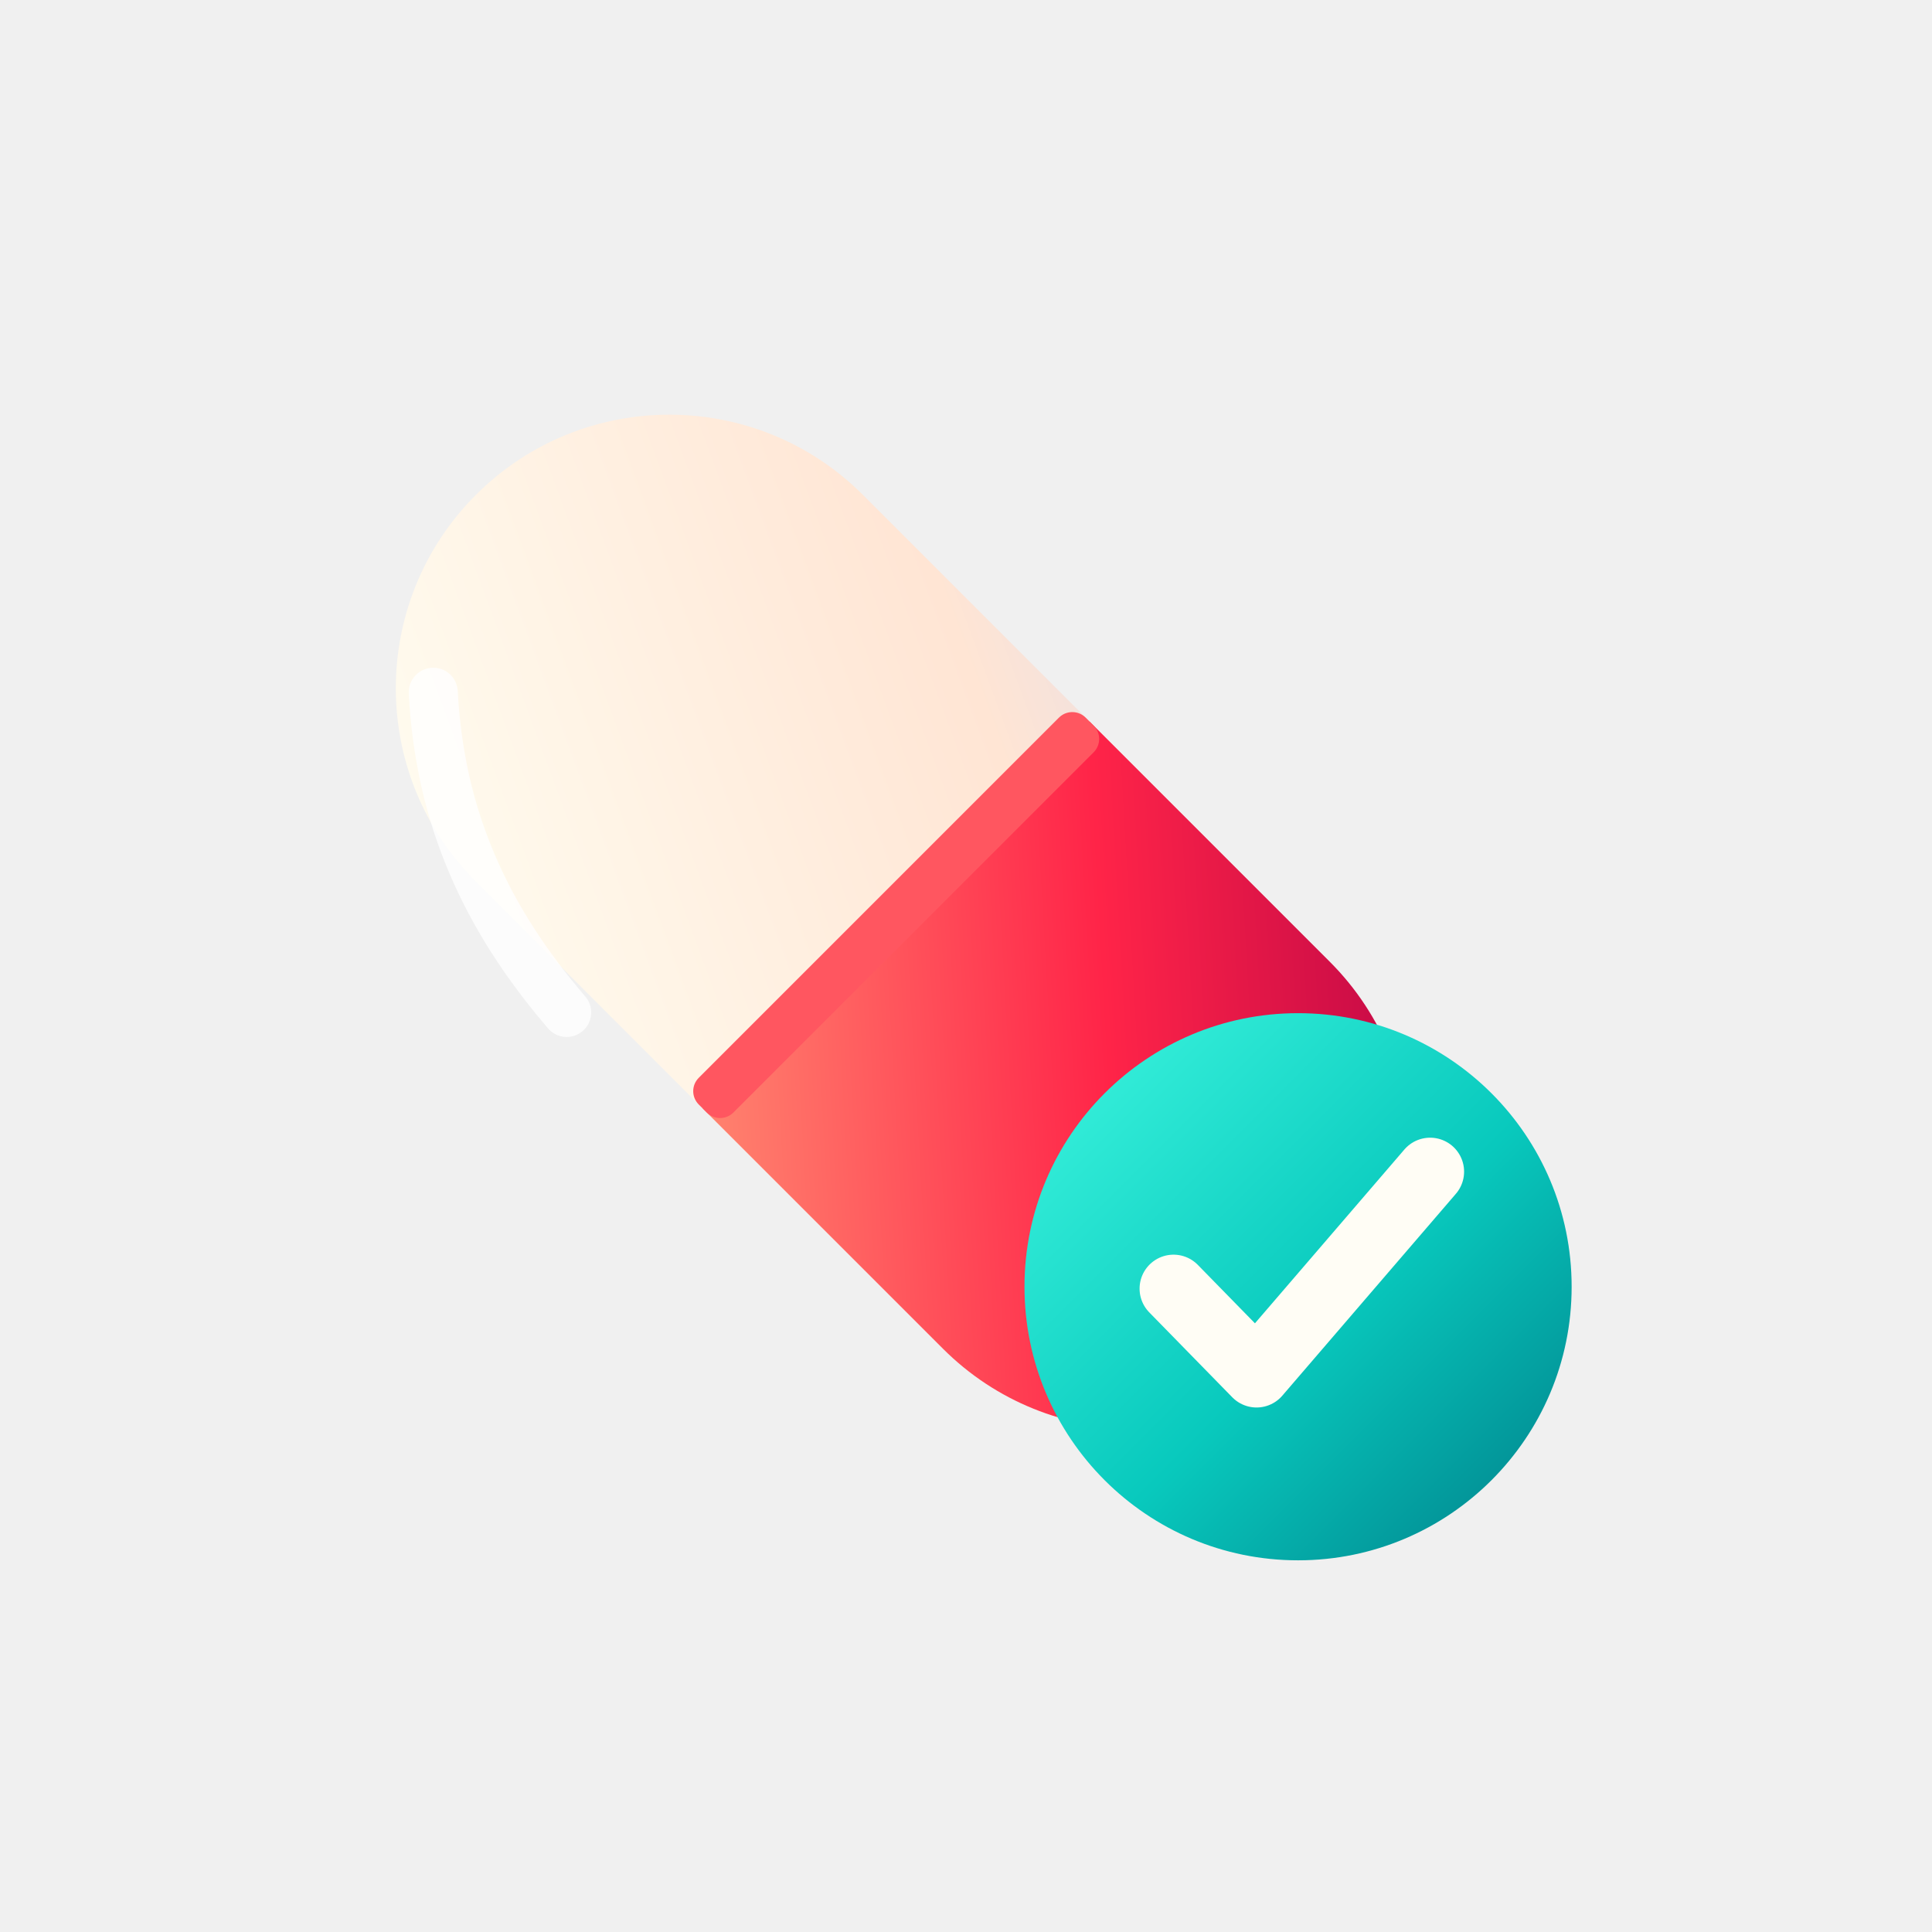
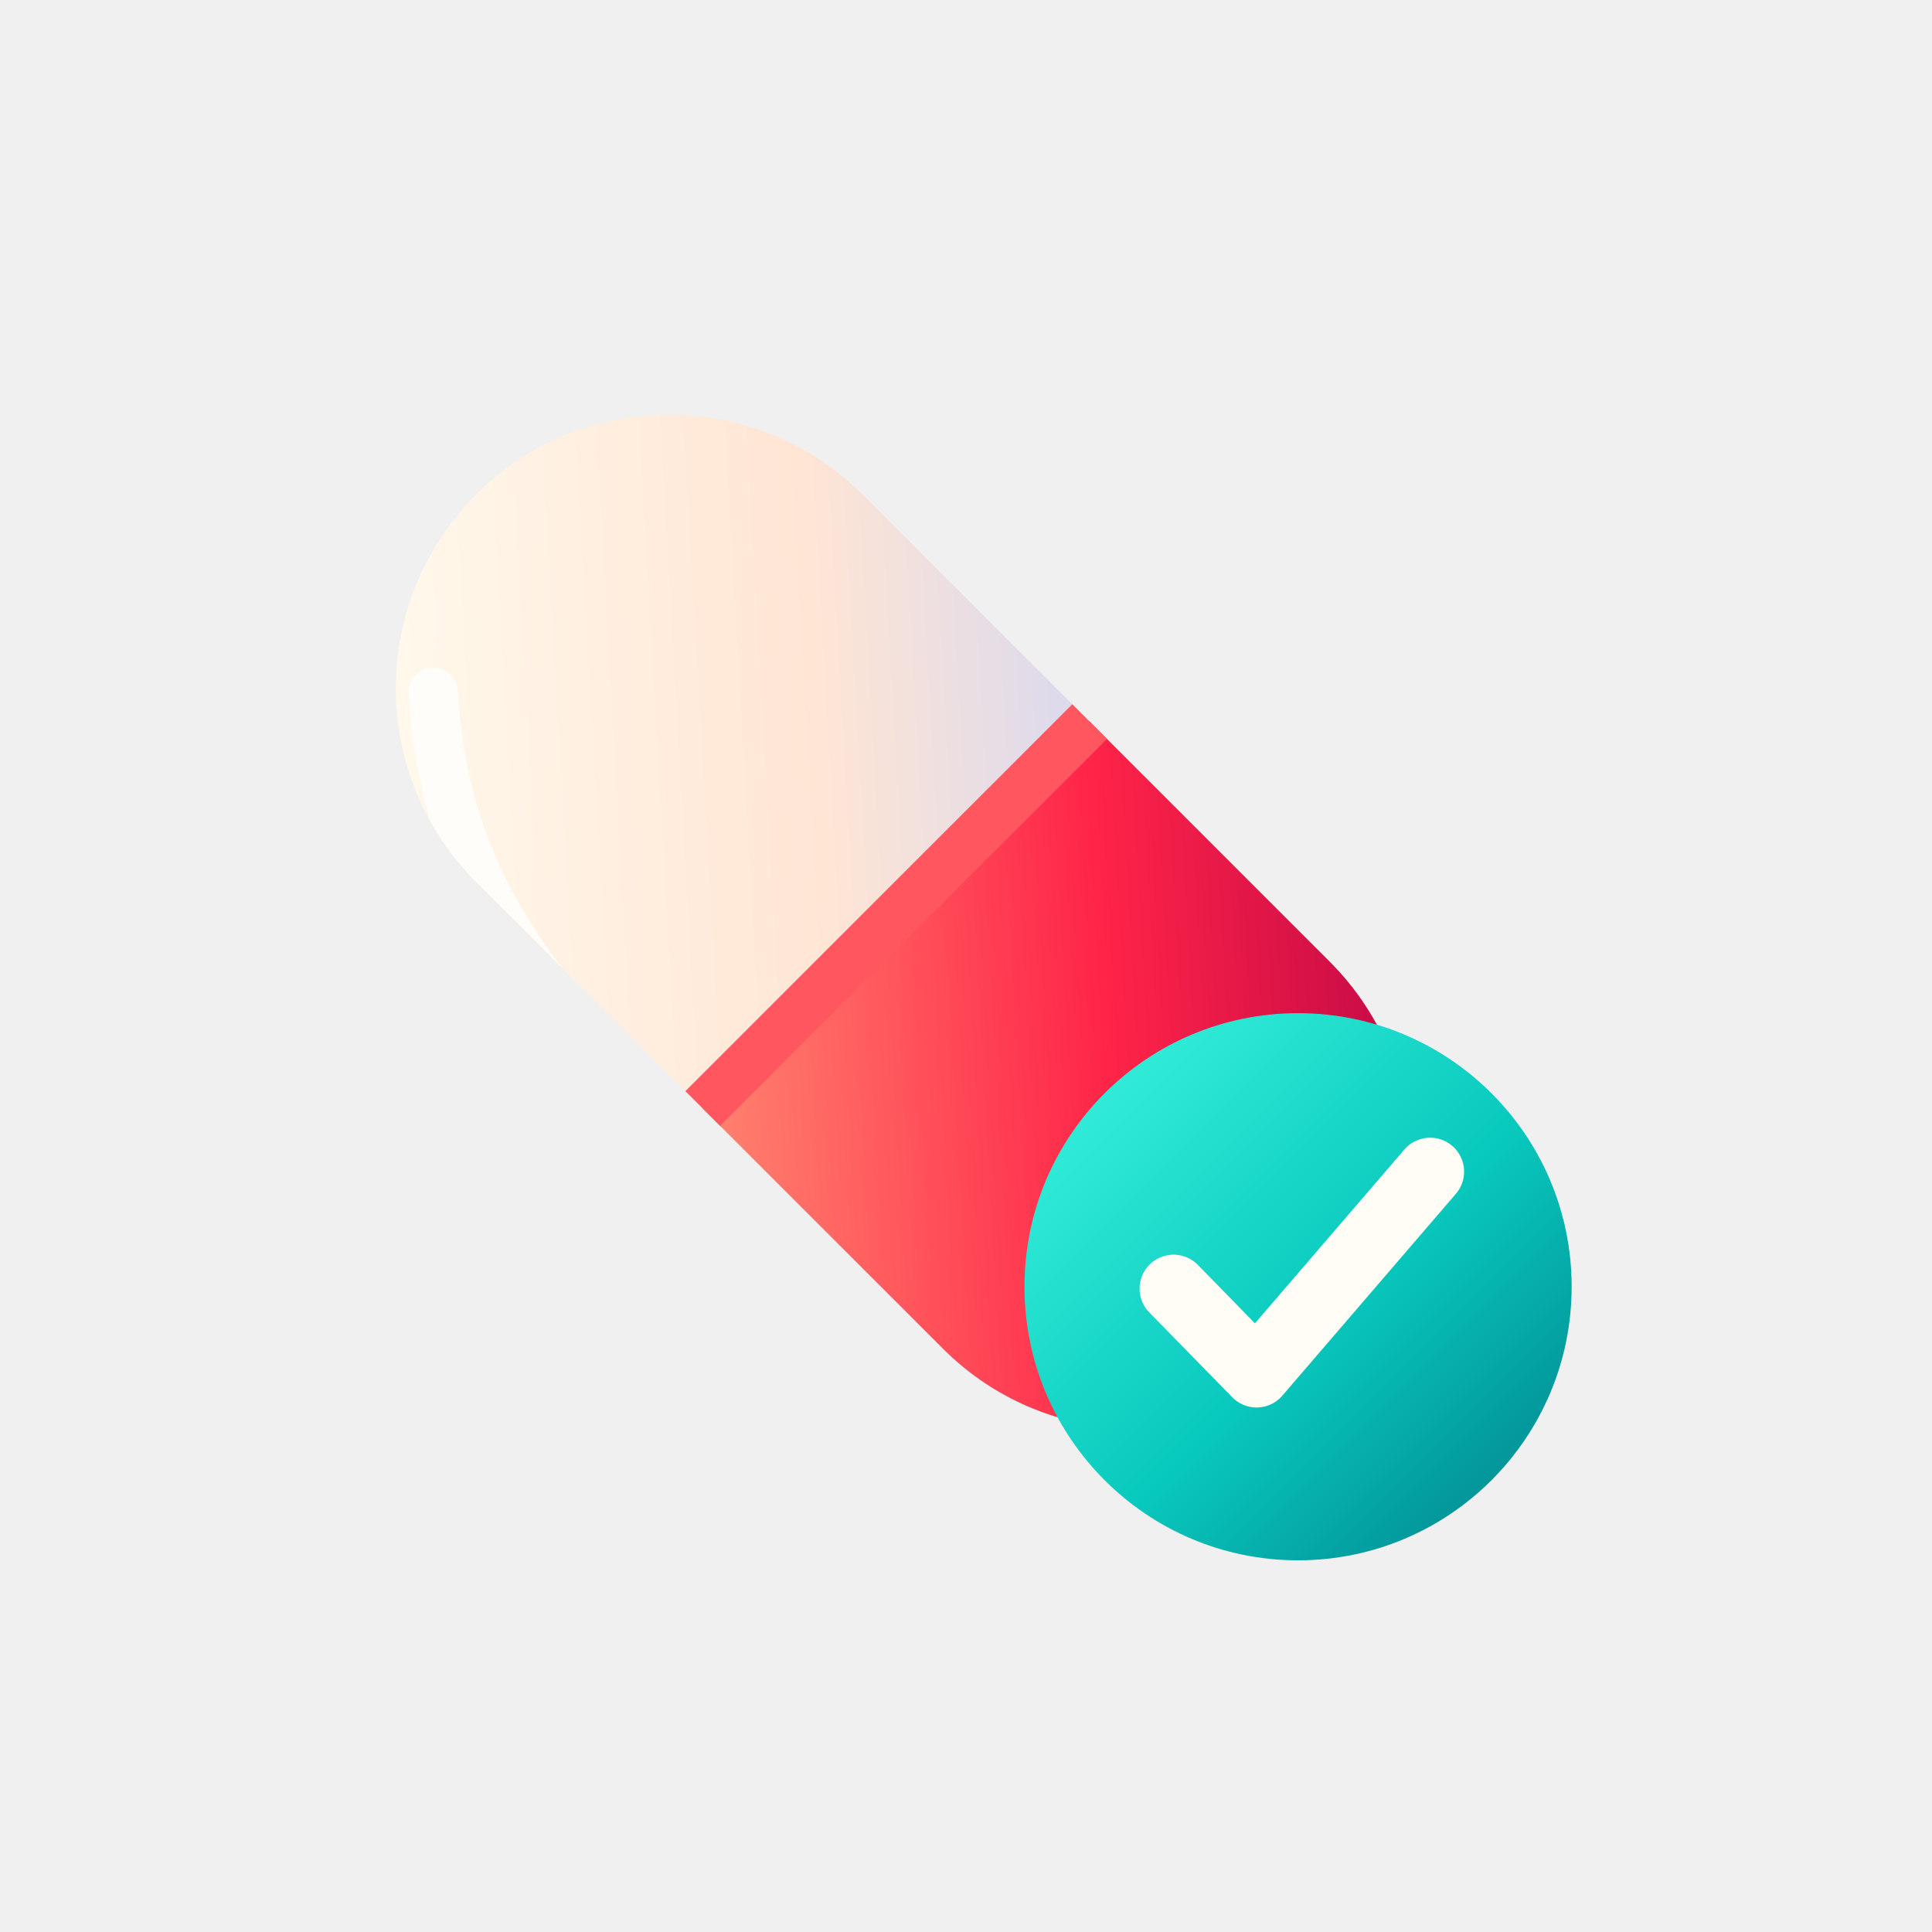
<svg xmlns="http://www.w3.org/2000/svg" viewBox="0 0 1024 1024">
  <defs>
    <linearGradient id="red" x1="0" y1="0" x2="1" y2="1">
      <stop stop-color="#ff846f" />
      <stop offset=".5" stop-color="#ff2448" />
      <stop offset="1" stop-color="#b00046" />
    </linearGradient>
    <linearGradient id="cream" x1="0" y1="0" x2="1" y2="1">
      <stop stop-color="#fffef2" />
      <stop offset=".65" stop-color="#ffe5d4" />
      <stop offset="1" stop-color="#d8d8ef" />
    </linearGradient>
    <linearGradient id="mint" x1="0" y1="0" x2="1" y2="1">
      <stop stop-color="#3ff7e0" />
      <stop offset=".55" stop-color="#08c9bd" />
      <stop offset="1" stop-color="#007e89" />
    </linearGradient>
+     <clipPath id="pillClip">
+       <rect x="330" y="170" width="290" height="640" rx="145" />
+     </clipPath>
  </defs>
  <g transform="rotate(-45 475 485)">
-     <rect x="330" y="170" width="290" height="640" rx="145" fill="url(#cream)" />
-     <path d="M330 485h290v180c0 80-65 145-145 145s-145-65-145-145z" fill="url(#red)" />
-     <rect x="330" y="472" width="290" height="26" rx="10" fill="#ff5660" />
-     <path d="M385 228c-45 50-65 105-70 170" fill="none" stroke="#fff" stroke-opacity=".78" stroke-width="26" stroke-linecap="round" />
+     <g clip-path="url(#pillClip)">
+       <rect x="330" y="170" width="290" height="325" fill="url(#cream)" />
+       <rect x="330" y="485" width="290" height="325" fill="url(#red)" />
+       <rect x="330" y="472" width="290" height="26" fill="#ff5660" />
+       <path d="M385 228c-45 50-65 105-70 170" fill="none" stroke="#fff" stroke-opacity=".78" stroke-width="26" stroke-linecap="round" />
+     </g>
  </g>
  <circle cx="688" cy="682" r="145" fill="url(#mint)" />
  <path d="M622 683l44 45 92-107" fill="none" stroke="#fffdf5" stroke-width="36" stroke-linecap="round" stroke-linejoin="round" />
</svg>
